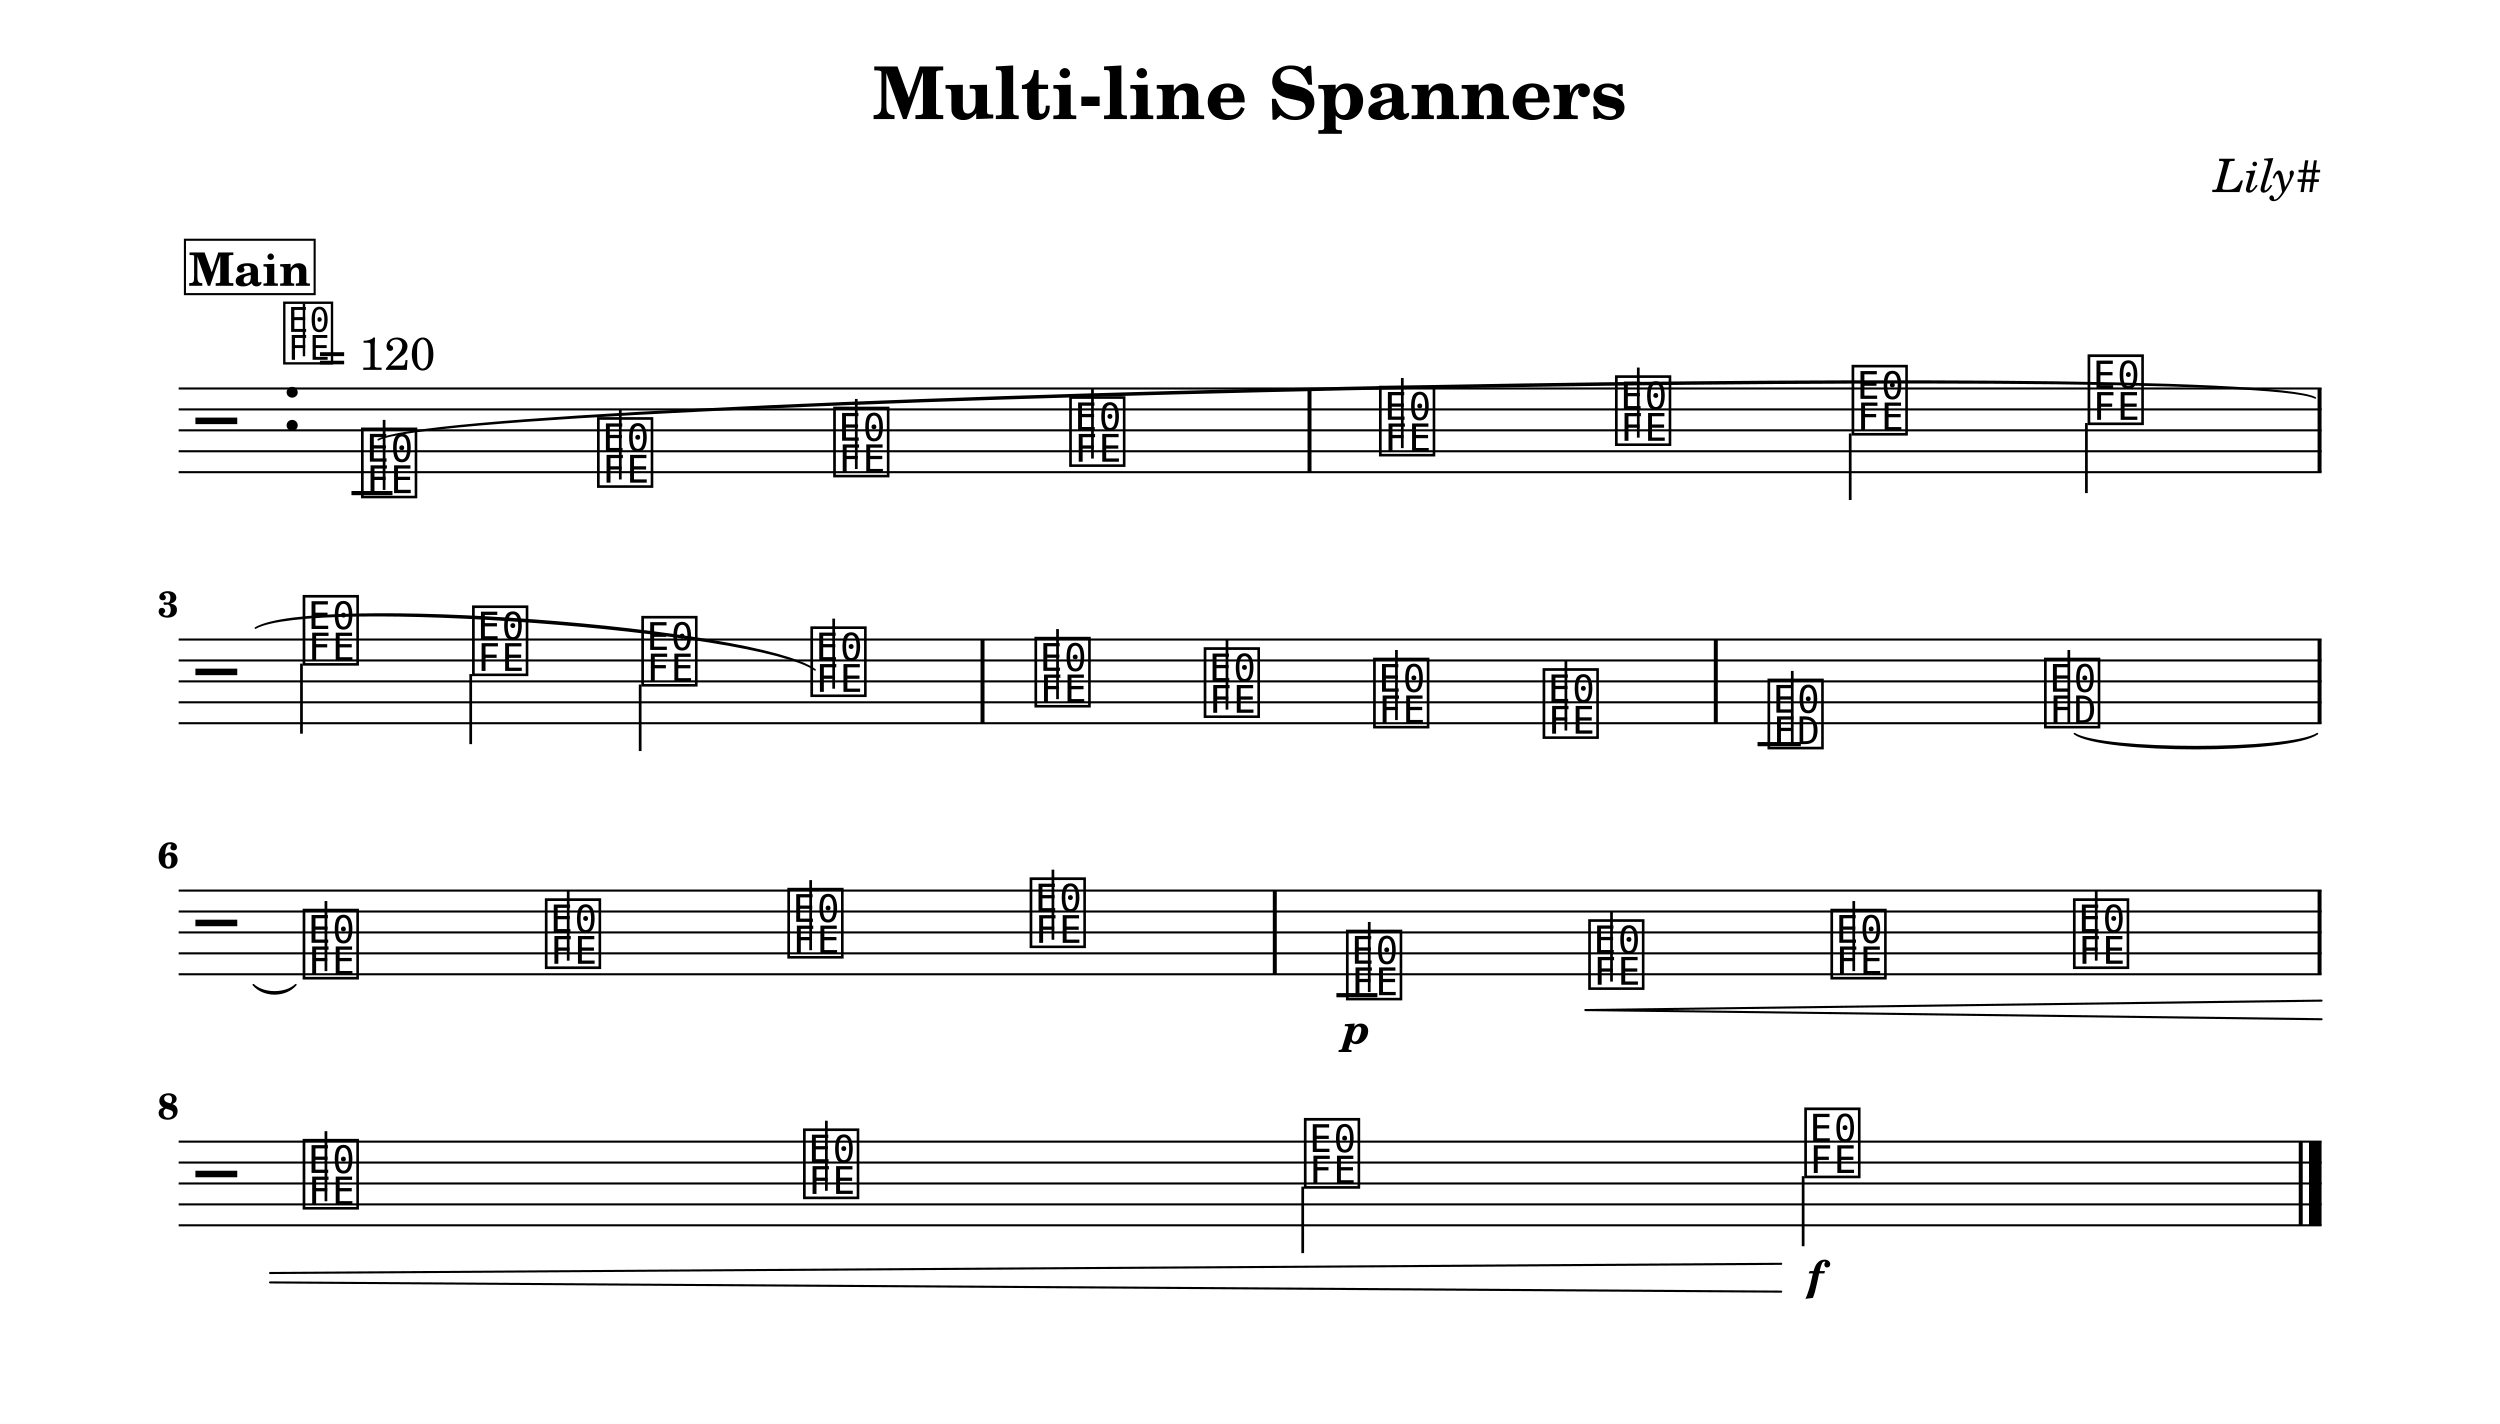
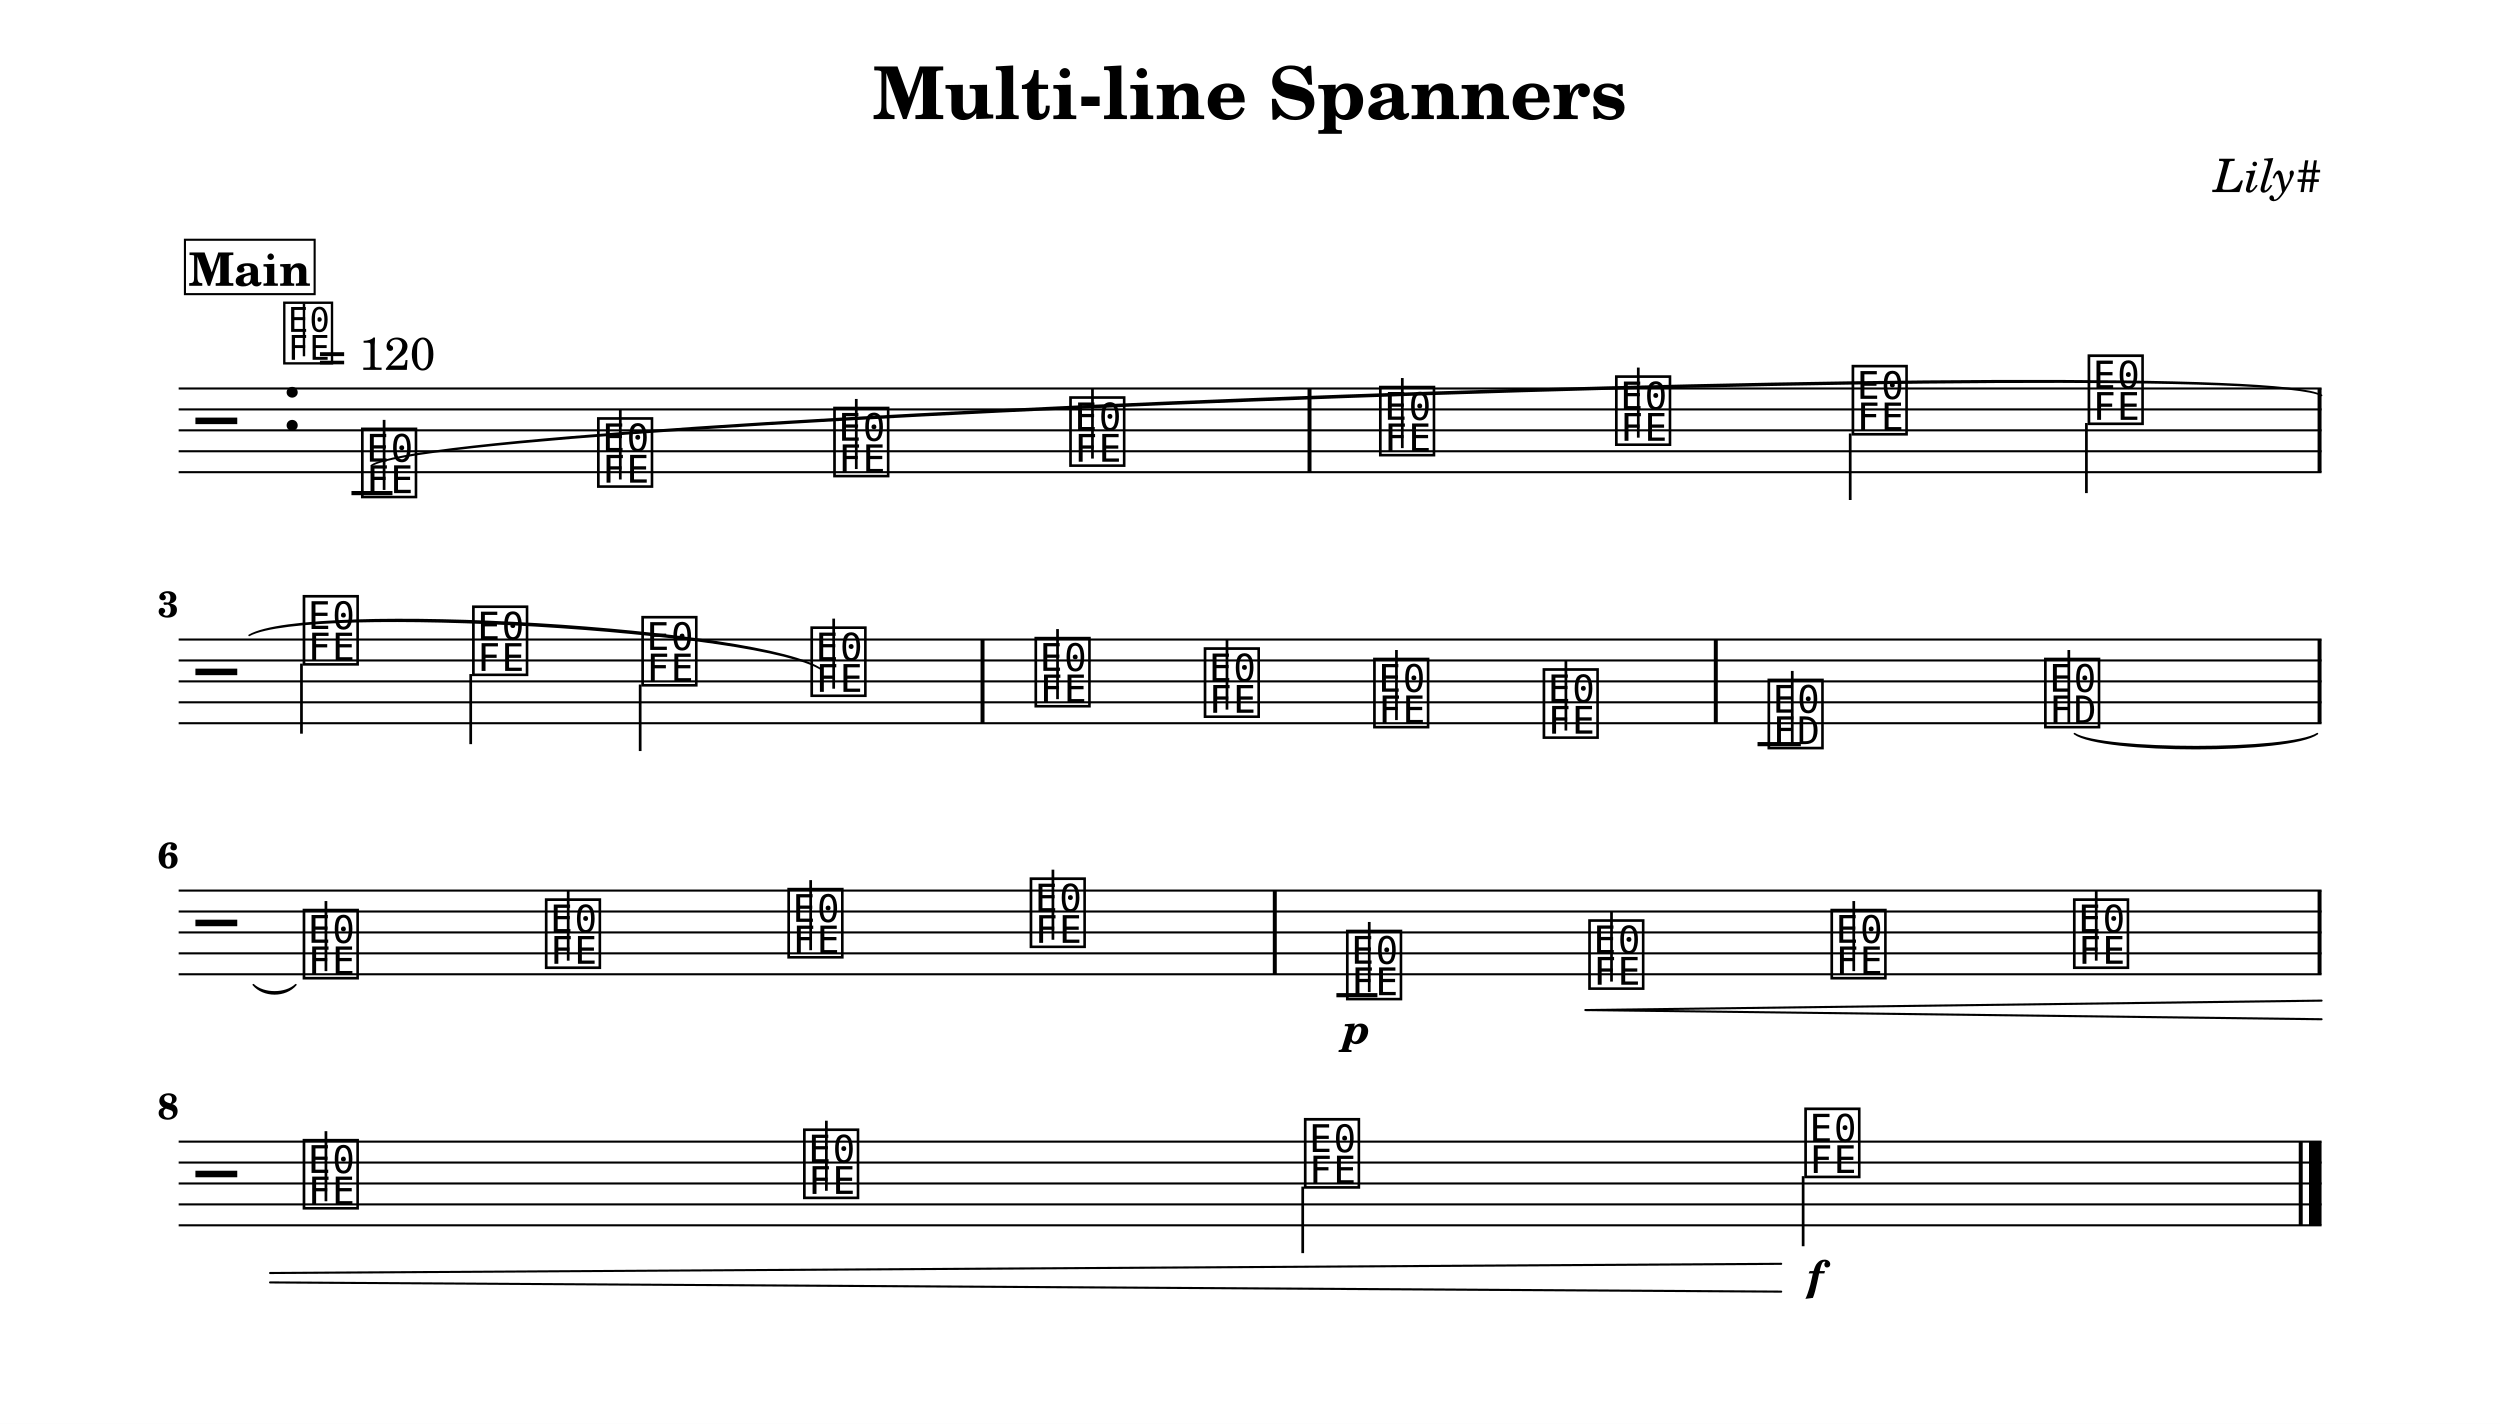
<svg xmlns="http://www.w3.org/2000/svg" width="1195.0" height="680.6" viewBox="0 0 119.50 68.06" font-family="TeX Gyre Schola, serif">
  <style>
  @font-face { font-family: 'Emmentaler'; src: local('Emmentaler'); }
  .music { font-family: 'Emmentaler', serif; }
</style>
  <rect x="0" y="0" width="119.50" height="68.06" fill="#FFFFFF" />
  <text x="59.75" y="5.69" font-size="3.49" font-weight="bold" text-anchor="middle" data-pos="197">Multi-line Spanners</text>
  <text x="110.97" y="9.18" font-size="2.20" font-style="italic" text-anchor="end" data-pos="228">Lily#</text>
  <g transform="translate(8.54,0.00) scale(1,1)">
    <line x1="0.00" y1="18.57" x2="102.43" y2="18.57" stroke="#000000" stroke-width="0.100" />
    <line x1="0.00" y1="19.57" x2="102.43" y2="19.57" stroke="#000000" stroke-width="0.100" />
    <line x1="0.00" y1="20.57" x2="102.43" y2="20.57" stroke="#000000" stroke-width="0.100" />
    <line x1="0.00" y1="21.57" x2="102.43" y2="21.57" stroke="#000000" stroke-width="0.100" />
    <line x1="0.00" y1="22.57" x2="102.43" y2="22.57" stroke="#000000" stroke-width="0.100" />
    <text class="music" x="0.80" y="21.57" font-size="4.00"></text>
    <text class="music" x="4.88" y="20.57" font-size="4.00" data-pos="247"></text>
    <line x1="8.26" y1="23.57" x2="10.22" y2="23.57" stroke="#000000" stroke-width="0.200" />
    <text class="music" x="8.59" y="23.57" font-size="4.00" data-pos="307"></text>
    <line x1="9.82" y1="23.42" x2="9.82" y2="20.07" stroke="#000000" stroke-width="0.130" />
    <text class="music" x="19.87" y="23.07" font-size="4.00" data-pos="373"></text>
    <line x1="21.11" y1="22.92" x2="21.11" y2="19.57" stroke="#000000" stroke-width="0.130" />
    <text class="music" x="31.16" y="22.57" font-size="4.00" data-pos="375"></text>
    <line x1="32.39" y1="22.42" x2="32.39" y2="19.07" stroke="#000000" stroke-width="0.130" />
    <text class="music" x="42.44" y="22.07" font-size="4.00" data-pos="377"></text>
    <line x1="43.68" y1="21.92" x2="43.68" y2="18.57" stroke="#000000" stroke-width="0.130" />
    <text class="music" x="57.25" y="21.57" font-size="4.00" data-pos="381"></text>
    <line x1="58.49" y1="21.42" x2="58.49" y2="18.07" stroke="#000000" stroke-width="0.130" />
    <text class="music" x="68.53" y="21.07" font-size="4.00" data-pos="384"></text>
    <line x1="69.77" y1="20.92" x2="69.77" y2="17.57" stroke="#000000" stroke-width="0.130" />
    <text class="music" x="79.84" y="20.57" font-size="4.00" data-pos="386"></text>
    <line x1="79.90" y1="20.72" x2="79.90" y2="23.90" stroke="#000000" stroke-width="0.130" />
    <text class="music" x="91.12" y="20.07" font-size="4.00" data-pos="388"></text>
    <line x1="91.19" y1="20.22" x2="91.19" y2="23.57" stroke="#000000" stroke-width="0.130" />
    <rect x="53.96" y="18.57" width="0.19" height="4.00" data-pos="379" />
    <rect x="102.24" y="18.57" width="0.19" height="4.00" data-pos="390" />
    <line x1="0.00" y1="30.57" x2="102.43" y2="30.57" stroke="#000000" stroke-width="0.100" />
    <line x1="0.00" y1="31.57" x2="102.43" y2="31.57" stroke="#000000" stroke-width="0.100" />
    <line x1="0.00" y1="32.57" x2="102.43" y2="32.57" stroke="#000000" stroke-width="0.100" />
    <line x1="0.00" y1="33.57" x2="102.43" y2="33.57" stroke="#000000" stroke-width="0.100" />
    <line x1="0.00" y1="34.57" x2="102.43" y2="34.57" stroke="#000000" stroke-width="0.100" />
    <text class="music" x="0.80" y="33.57" font-size="4.00"></text>
    <line x1="75.47" y1="35.57" x2="77.54" y2="35.57" stroke="#000000" stroke-width="0.200" />
    <text class="music" x="5.80" y="31.57" font-size="4.00" data-pos="400"></text>
    <line x1="5.87" y1="31.72" x2="5.87" y2="35.07" stroke="#000000" stroke-width="0.130" />
    <text class="music" x="13.90" y="32.07" font-size="4.00" data-pos="405"></text>
    <line x1="13.96" y1="32.22" x2="13.96" y2="35.57" stroke="#000000" stroke-width="0.130" />
    <text class="music" x="21.99" y="32.57" font-size="4.00" data-pos="407"></text>
    <line x1="22.06" y1="32.72" x2="22.06" y2="35.90" stroke="#000000" stroke-width="0.130" />
    <text class="music" x="30.07" y="33.07" font-size="4.00" data-pos="409"></text>
    <line x1="31.31" y1="32.92" x2="31.31" y2="29.57" stroke="#000000" stroke-width="0.130" />
    <text class="music" x="40.78" y="33.57" font-size="4.00" data-pos="414"></text>
    <line x1="42.01" y1="33.42" x2="42.01" y2="30.07" stroke="#000000" stroke-width="0.130" />
    <text class="music" x="48.87" y="34.07" font-size="4.00" data-pos="417"></text>
    <line x1="50.11" y1="33.92" x2="50.11" y2="30.57" stroke="#000000" stroke-width="0.130" />
    <text class="music" x="56.97" y="34.57" font-size="4.00" data-pos="419"></text>
    <line x1="58.21" y1="34.42" x2="58.21" y2="31.07" stroke="#000000" stroke-width="0.130" />
    <text class="music" x="65.07" y="35.07" font-size="4.00" data-pos="421"></text>
    <line x1="66.31" y1="34.92" x2="66.31" y2="31.57" stroke="#000000" stroke-width="0.130" />
    <text class="music" x="75.82" y="35.57" font-size="4.00" data-pos="452"></text>
    <line x1="77.13" y1="35.57" x2="77.13" y2="32.07" stroke="#000000" stroke-width="0.130" />
    <text class="music" x="89.04" y="34.57" font-size="4.00" data-pos="493"></text>
    <line x1="90.35" y1="34.57" x2="90.35" y2="31.07" stroke="#000000" stroke-width="0.130" />
    <rect x="38.33" y="30.57" width="0.19" height="4.00" data-pos="412" />
    <rect x="73.38" y="30.57" width="0.19" height="4.00" data-pos="423" />
    <rect x="102.24" y="30.57" width="0.19" height="4.00" data-pos="497" />
    <line x1="0.00" y1="42.57" x2="102.43" y2="42.57" stroke="#000000" stroke-width="0.100" />
    <line x1="0.00" y1="43.57" x2="102.43" y2="43.57" stroke="#000000" stroke-width="0.100" />
    <line x1="0.00" y1="44.57" x2="102.43" y2="44.57" stroke="#000000" stroke-width="0.100" />
    <line x1="0.00" y1="45.57" x2="102.43" y2="45.57" stroke="#000000" stroke-width="0.100" />
    <line x1="0.00" y1="46.57" x2="102.43" y2="46.57" stroke="#000000" stroke-width="0.100" />
    <text class="music" x="0.80" y="45.57" font-size="4.00"></text>
    <line x1="55.34" y1="47.57" x2="57.30" y2="47.57" stroke="#000000" stroke-width="0.200" />
    <text class="music" x="5.80" y="46.57" font-size="4.00" data-pos="507"></text>
    <line x1="7.04" y1="46.42" x2="7.04" y2="43.07" stroke="#000000" stroke-width="0.130" />
    <text class="music" x="17.38" y="46.07" font-size="4.00" data-pos="512"></text>
    <line x1="18.62" y1="45.92" x2="18.62" y2="42.57" stroke="#000000" stroke-width="0.130" />
    <text class="music" x="28.97" y="45.57" font-size="4.00" data-pos="514"></text>
    <line x1="30.21" y1="45.42" x2="30.21" y2="42.07" stroke="#000000" stroke-width="0.130" />
    <text class="music" x="40.55" y="45.07" font-size="4.00" data-pos="516"></text>
    <line x1="41.79" y1="44.92" x2="41.79" y2="41.57" stroke="#000000" stroke-width="0.130" />
    <text class="music" x="55.67" y="47.57" font-size="4.00" data-pos="551"></text>
    <line x1="56.91" y1="47.42" x2="56.91" y2="44.07" stroke="#000000" stroke-width="0.130" />
    <text class="music" x="67.25" y="47.07" font-size="4.00" data-pos="600"></text>
    <line x1="68.49" y1="46.92" x2="68.49" y2="43.57" stroke="#000000" stroke-width="0.130" />
    <text class="music" x="78.83" y="46.57" font-size="4.00" data-pos="608"></text>
    <line x1="80.07" y1="46.42" x2="80.07" y2="43.07" stroke="#000000" stroke-width="0.130" />
    <text class="music" x="90.42" y="46.07" font-size="4.00" data-pos="610"></text>
    <line x1="91.66" y1="45.92" x2="91.66" y2="42.57" stroke="#000000" stroke-width="0.130" />
    <rect x="52.30" y="42.57" width="0.19" height="4.00" data-pos="518" />
    <rect x="102.24" y="42.57" width="0.19" height="4.00" data-pos="612" />
    <line x1="0.00" y1="54.57" x2="102.43" y2="54.57" stroke="#000000" stroke-width="0.100" />
    <line x1="0.00" y1="55.57" x2="102.43" y2="55.57" stroke="#000000" stroke-width="0.100" />
    <line x1="0.00" y1="56.57" x2="102.43" y2="56.57" stroke="#000000" stroke-width="0.100" />
    <line x1="0.00" y1="57.57" x2="102.43" y2="57.57" stroke="#000000" stroke-width="0.100" />
    <line x1="0.00" y1="58.57" x2="102.43" y2="58.57" stroke="#000000" stroke-width="0.100" />
    <text class="music" x="0.80" y="57.57" font-size="4.00"></text>
    <text class="music" x="5.80" y="57.57" font-size="4.00" data-pos="622"></text>
    <line x1="7.04" y1="57.42" x2="7.04" y2="54.07" stroke="#000000" stroke-width="0.130" />
    <text class="music" x="29.72" y="57.07" font-size="4.00" data-pos="627"></text>
    <line x1="30.96" y1="56.92" x2="30.96" y2="53.57" stroke="#000000" stroke-width="0.130" />
    <text class="music" x="53.66" y="56.57" font-size="4.00" data-pos="629"></text>
    <line x1="53.73" y1="56.72" x2="53.73" y2="59.90" stroke="#000000" stroke-width="0.130" />
    <text class="music" x="77.58" y="56.07" font-size="4.00" data-pos="631"></text>
    <line x1="77.65" y1="56.22" x2="77.65" y2="59.57" stroke="#000000" stroke-width="0.130" />
    <rect x="101.34" y="54.57" width="0.19" height="4.00" data-pos="635" />
    <rect x="101.83" y="54.57" width="0.60" height="4.00" data-pos="635" />
    <path d="M 90.62,35.07 C 91.92,35.90 100.93,35.90 102.23,35.07 C 100.93,36.02 91.92,36.02 90.62,35.07 Z" stroke="#000000" stroke-width="0.08" stroke-linecap="round" stroke-linejoin="round" />
    <path d="M 3.57,47.07 C 4.06,47.53 5.11,47.53 5.60,47.07 C 5.11,47.65 4.06,47.65 3.57,47.07 Z" stroke="#000000" stroke-width="0.08" stroke-linecap="round" stroke-linejoin="round" />
-     <path d="M 9.54,21.02 C 13.06,18.95 98.60,17.11 102.13,19.02 C 98.60,17.23 13.07,19.07 9.54,21.02 Z" stroke="#000000" stroke-width="0.08" stroke-linecap="round" stroke-linejoin="round" />
-     <path d="M 3.67,30.02 C 6.40,28.40 27.70,29.99 30.42,32.02 C 27.69,30.11 6.39,28.52 3.67,30.02 Z" stroke="#000000" stroke-width="0.08" stroke-linecap="round" stroke-linejoin="round" />
+     <path d="M 9.22,22.25 C 12.68,19.89 98.83,16.79 102.43,18.90 C 98.83,16.91 12.68,20.01 9.22,22.25 Z" stroke="#000000" stroke-width="0.08" stroke-linecap="round" stroke-linejoin="round" />
+     <path d="M 3.37,30.37 C 6.22,28.71 28.11,30.03 30.75,32.02 C 28.10,30.15 6.22,28.83 3.37,30.37 Z" stroke="#000000" stroke-width="0.08" stroke-linecap="round" stroke-linejoin="round" />
    <text x="56.32" y="49.88" font-size="2.00" font-weight="bold" font-style="italic" text-anchor="middle" data-pos="597">p</text>
    <text x="78.24" y="61.68" font-size="2.00" font-weight="bold" font-style="italic" text-anchor="middle" data-pos="632">f</text>
    <line x1="67.25" y1="48.28" x2="102.43" y2="47.83" stroke="#000000" stroke-width="0.100" stroke-linecap="round" data-pos="601" />
    <line x1="67.25" y1="48.28" x2="102.43" y2="48.72" stroke="#000000" stroke-width="0.100" stroke-linecap="round" data-pos="601" />
    <line x1="4.37" y1="60.85" x2="76.60" y2="60.41" stroke="#000000" stroke-width="0.100" stroke-linecap="round" data-pos="601" />
    <line x1="4.37" y1="61.30" x2="76.60" y2="61.74" stroke="#000000" stroke-width="0.100" stroke-linecap="round" data-pos="601" />
    <text x="0.00" y="29.49" font-size="1.75" font-weight="bold" text-anchor="end">3</text>
    <text x="0.00" y="41.49" font-size="1.75" font-weight="bold" text-anchor="end">6</text>
    <text x="0.00" y="53.49" font-size="1.75" font-weight="bold" text-anchor="end">8</text>
    <text class="music" x="4.88" y="17.20" font-size="3.56" data-pos="0"></text>
    <line x1="5.99" y1="17.03" x2="5.99" y2="14.52" stroke="#000000" stroke-width="0.116" data-pos="0" />
    <text x="6.66" y="17.68" font-size="2.20" data-pos="0">= 120</text>
    <rect x="0.30" y="11.46" width="6.20" height="2.60" fill="#FFFFFF" stroke="#000000" stroke-width="0.100" data-pos="640" />
    <text x="3.40" y="13.66" font-size="2.20" font-weight="bold" text-anchor="middle" data-pos="640">Main</text>
  </g>
</svg>
